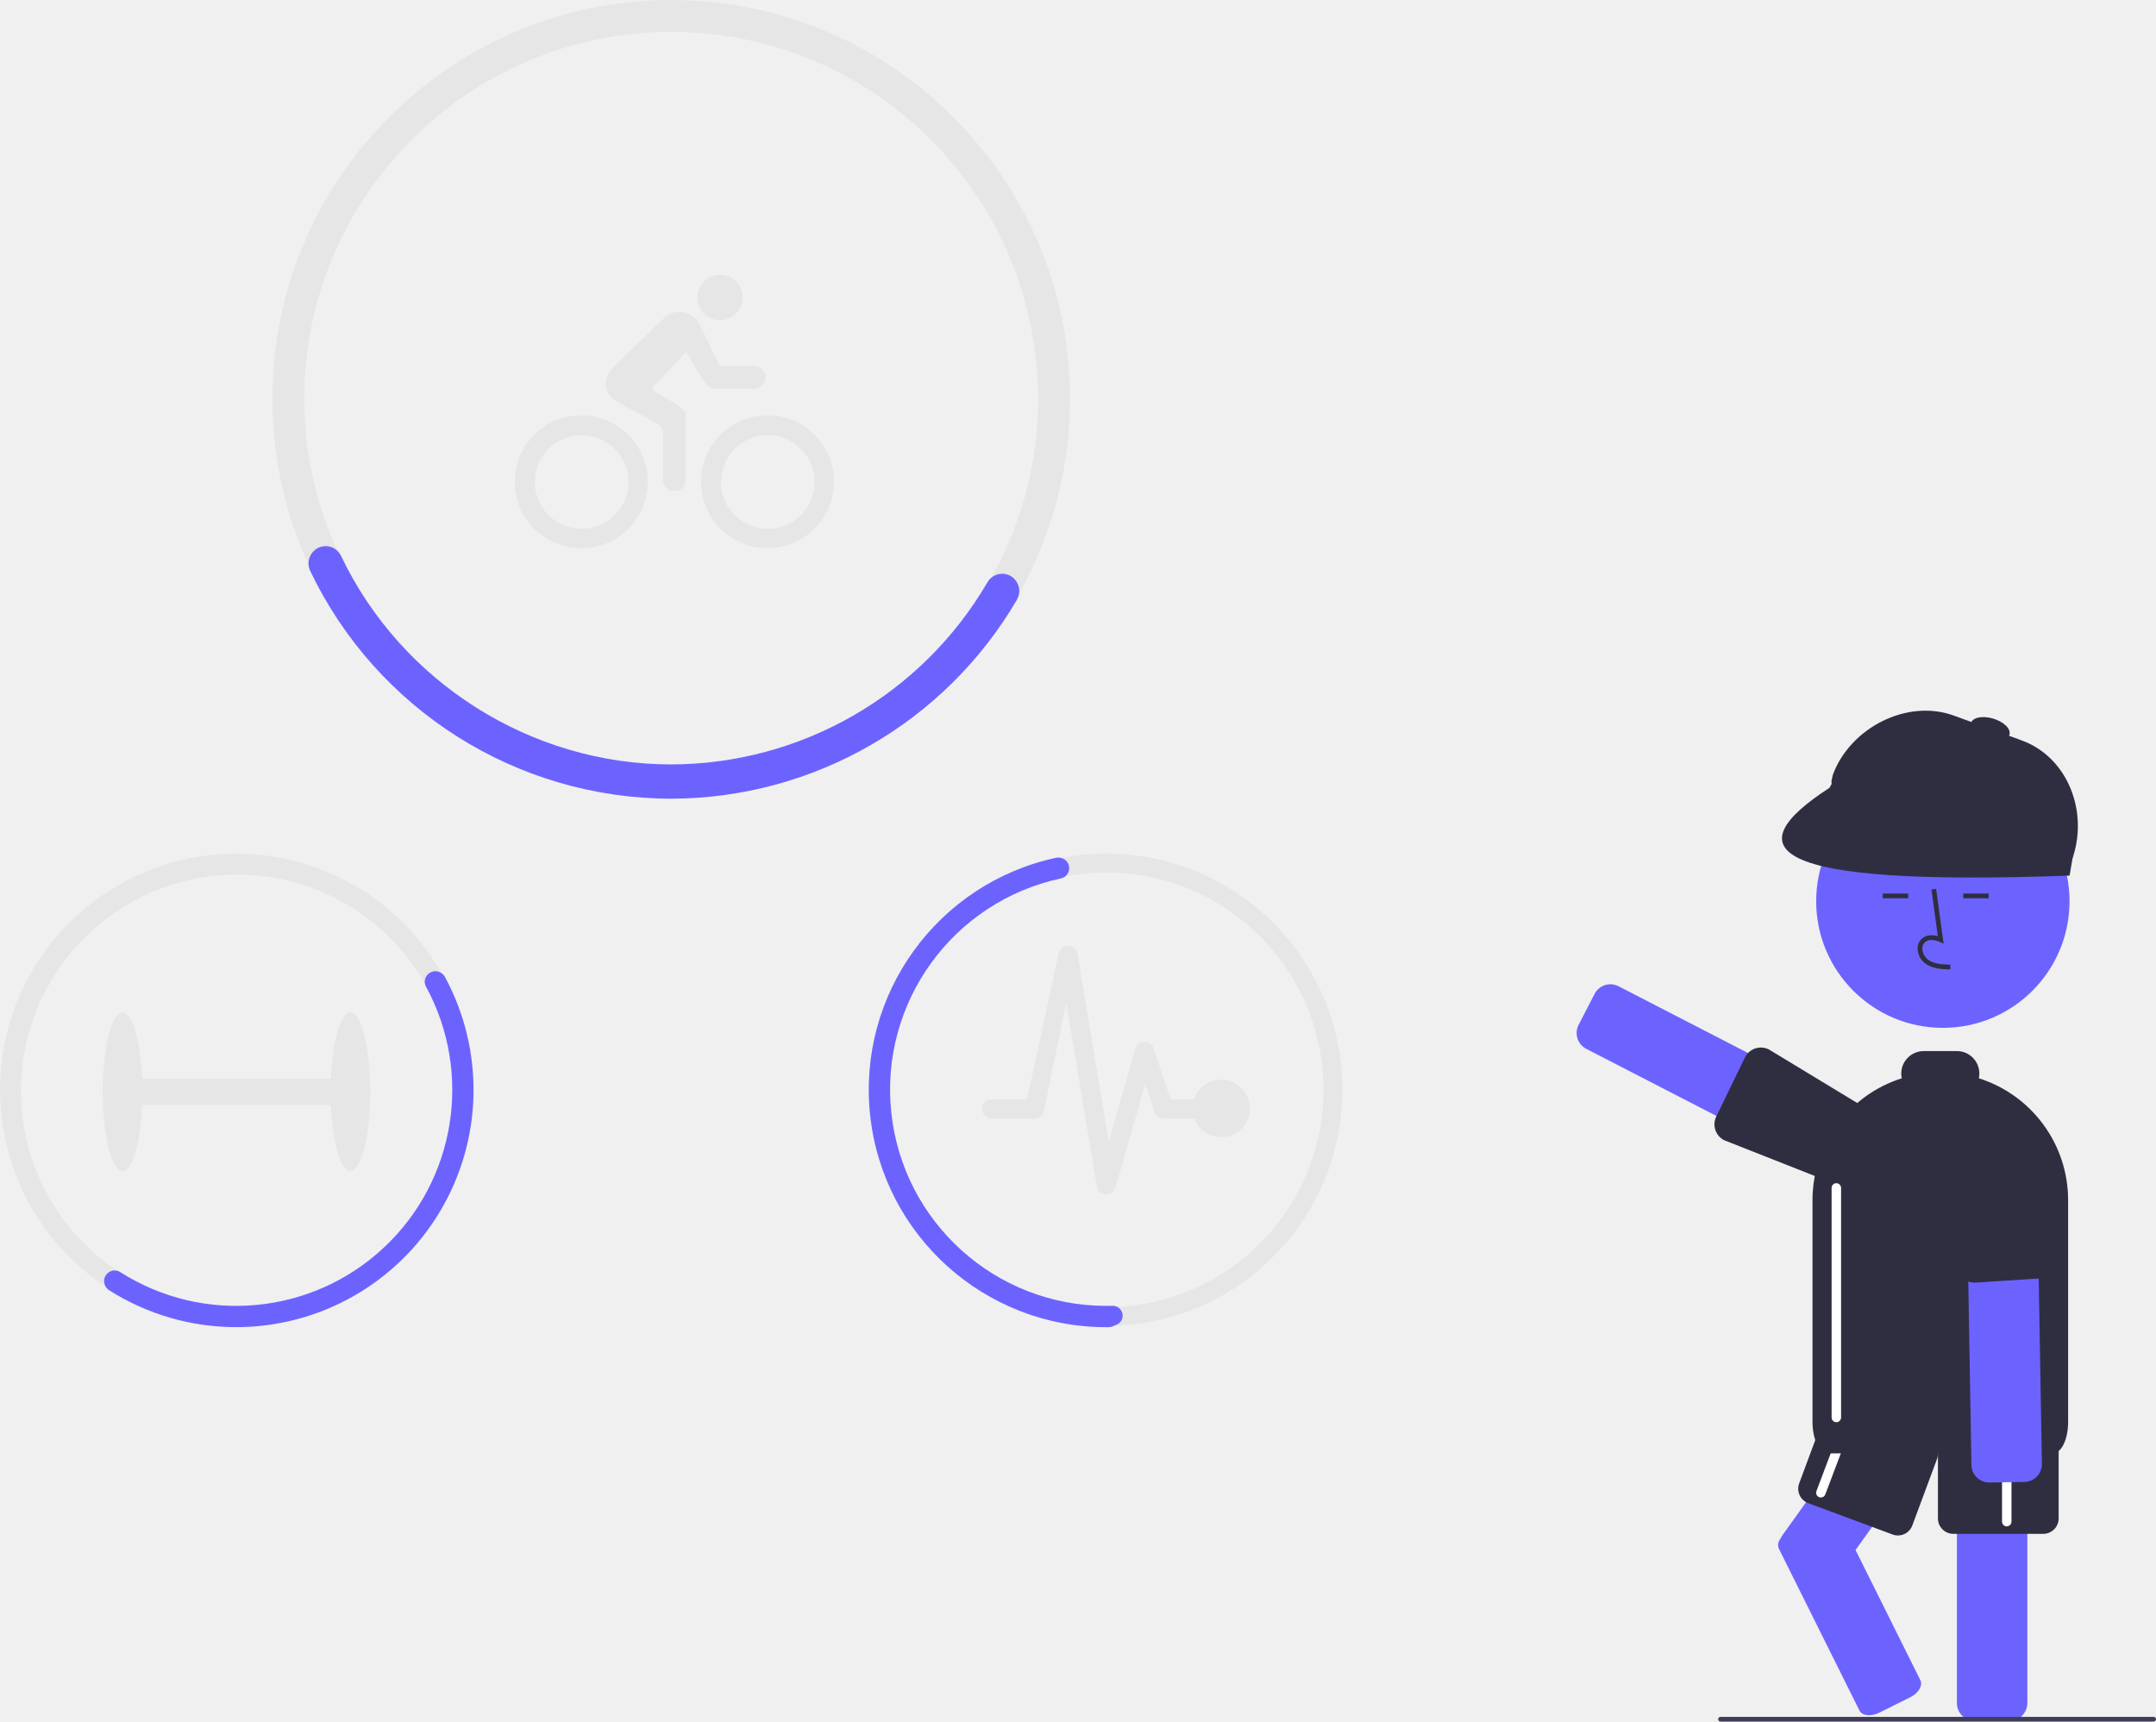
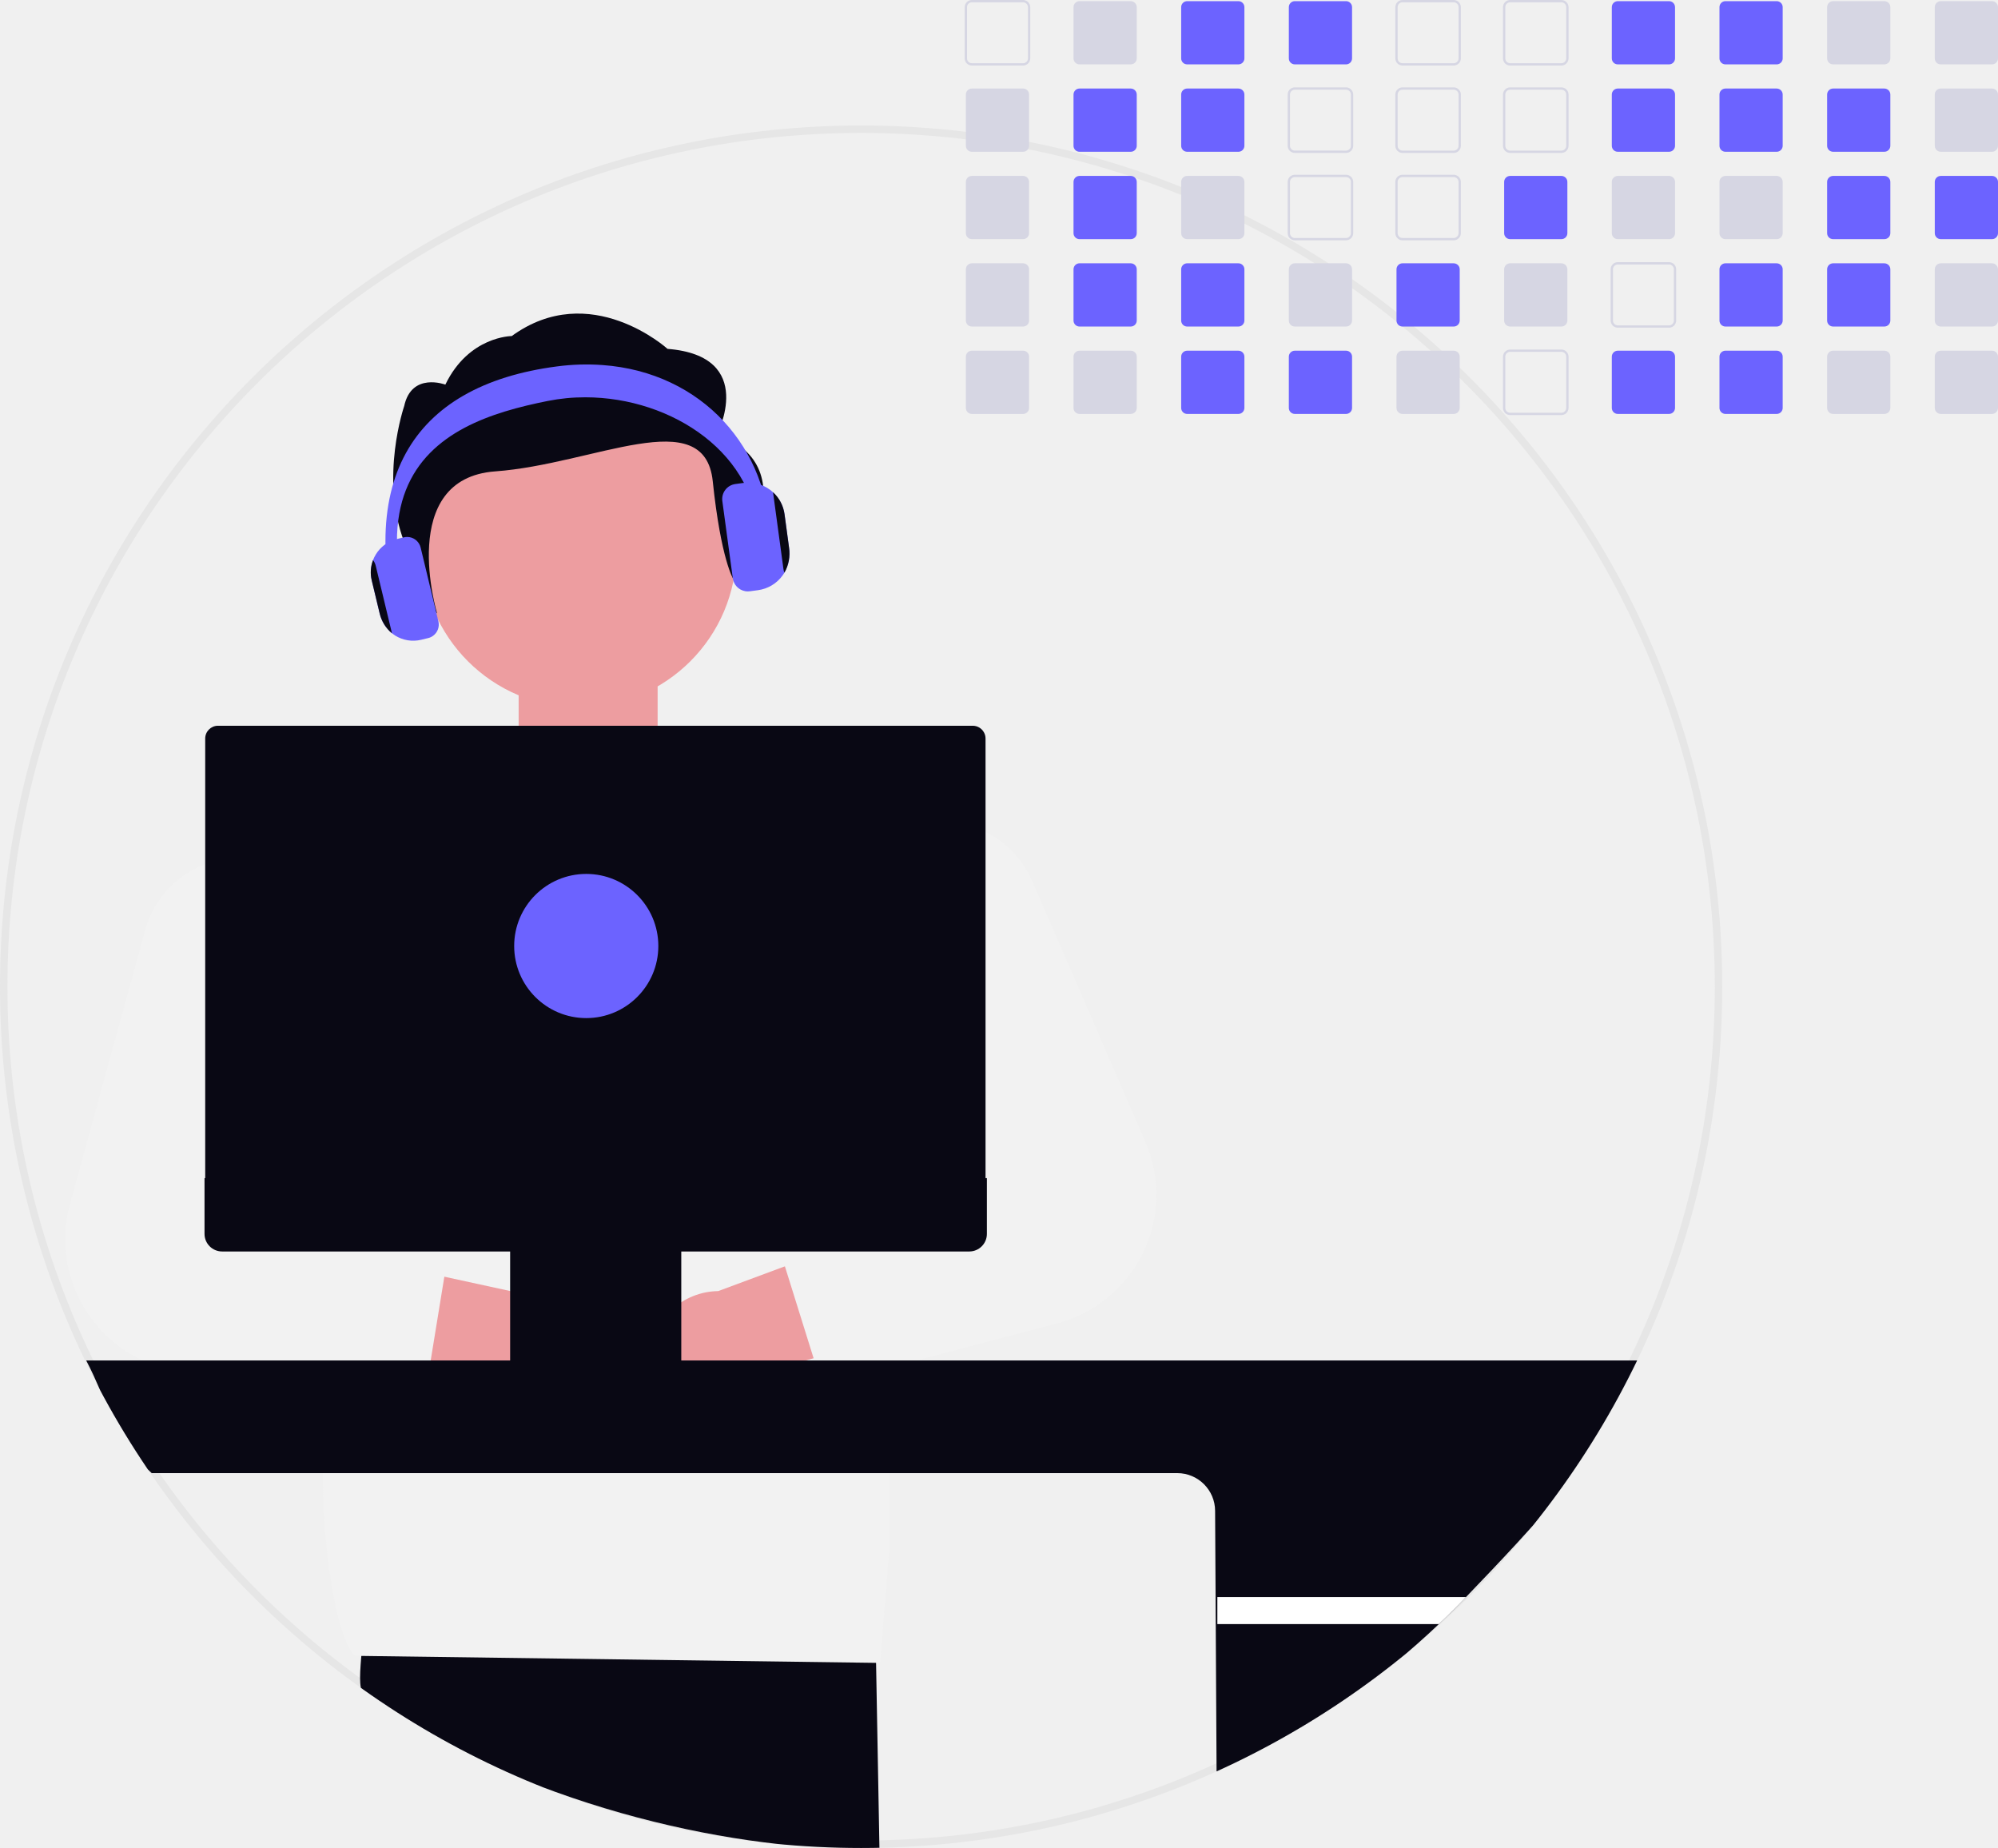
- <svg xmlns="http://www.w3.org/2000/svg" width="910.915" height="727.466" viewBox="0 0 910.915 727.466" role="img" artist="Katerina Limpitsouni" source="https://undraw.co/">
-   <path d="M896.568,736.779a4.098,4.098,0,0,1,.229-.34,6.959,6.959,0,0,1,.76-1.35l25.16-35.2,20.73-28.99h35.36l-2.5,3.49-4.45,6.23-13.79,19.28-29.55,41.33,27.39,55.02c1.12,2.24-.79,5.46-4.24,7.18l-13.21,6.58a9.712,9.712,0,0,1-4.23,1.06c-1.86,0-3.41-.69-4.06-2l-34.05-68.4A3.963,3.963,0,0,1,896.568,736.779Z" transform="translate(-144.5425 -86.26723)" fill="#6c63ff" />
-   <path d="M944.15,734.671,908.529,721.436a6.508,6.508,0,0,1-3.829-8.357l10.449-28.122a6.509,6.509,0,0,1,8.357-3.829l35.621,13.235a6.508,6.508,0,0,1,3.829,8.357l-10.449,28.122a6.499,6.499,0,0,1-8.357,3.829Z" transform="translate(-144.5425 -86.26723)" fill="#2f2e41" />
-   <path d="M913.861,719.038a1.994,1.994,0,0,1-.704-.129h-0a2.003,2.003,0,0,1-1.164-2.578l13.079-34.611a2,2,0,0,1,3.742,1.414L915.734,717.745A2.004,2.004,0,0,1,913.861,719.038Z" transform="translate(-144.5425 -86.26723)" fill="#fff" />
-   <path d="M971.337,805.919V680.909a1.968,1.968,0,0,1,.022-.348,7.443,7.443,0,0,1,4.764-6.637,7.313,7.313,0,0,1,2.714-.516h14.76a7.508,7.508,0,0,1,7.5,7.5V805.919a7.508,7.508,0,0,1-7.5,7.5H978.837A7.508,7.508,0,0,1,971.337,805.919Z" transform="translate(-144.5425 -86.26723)" fill="#6c63ff" />
-   <path d="M963.328,727.899v-30a6.507,6.507,0,0,1,6.5-6.5h38a6.507,6.507,0,0,1,6.5,6.5v30a6.507,6.507,0,0,1-6.5,6.5h-38A6.507,6.507,0,0,1,963.328,727.899Z" transform="translate(-144.5425 -86.26723)" fill="#2f2e41" />
-   <path d="M992.402,731.233a2.002,2.002,0,0,1-2-2v-37a2,2,0,0,1,4,0v37A2.002,2.002,0,0,1,992.402,731.233Z" transform="translate(-144.5425 -86.26723)" fill="#fff" />
-   <path d="M924.068,585.823,814.73,529.454a7.517,7.517,0,0,1-3.227-10.104l6.761-13.121a7.516,7.516,0,0,1,10.103-3.225L937.708,559.375A7.106,7.106,0,0,1,939.226,560.422a7.471,7.471,0,0,1,1.706,9.056l-6.761,13.121a7.478,7.478,0,0,1-4.386,3.708,7.771,7.771,0,0,1-2.298.352A7.442,7.442,0,0,1,924.068,585.823Z" transform="translate(-144.5425 -86.26723)" fill="#6c63ff" />
-   <path d="M926.194,589.065l-53.158-20.988a7.509,7.509,0,0,1-3.347-10.057l12.122-24.984a7.537,7.537,0,0,1,4.34-3.751,7.514,7.514,0,0,1,5.796.457l48.004,29.1a2.185,2.185,0,0,1,.511.356c1.223,1.101,1.833,3.745,2.322,5.866l.078.33c.134.569.249,1.061.366,1.405l.04.132c.043.14.086.285.116.418a7.468,7.468,0,0,1-.578,5.155L936.185,585.693a7.584,7.584,0,0,1-6.727,4.146A7.199,7.199,0,0,1,926.194,589.065Z" transform="translate(-144.5425 -86.26723)" fill="#2f2e41" />
-   <circle cx="820.863" cy="380.81" r="53.519" fill="#6c63ff" />
-   <path d="M968.53,495.913l.056-2c-3.721-.104-7.001-.337-9.466-2.138a6.148,6.148,0,0,1-2.381-4.528,3.514,3.514,0,0,1,1.153-2.895c1.636-1.382,4.269-.935,6.188-.055l1.655.759-3.173-23.19-1.981.271,2.699,19.727c-2.607-.767-5.023-.437-6.678.961a5.471,5.471,0,0,0-1.86,4.492,8.133,8.133,0,0,0,3.2,6.073C961.107,495.705,965.223,495.82,968.53,495.913Z" transform="translate(-144.5425 -86.26723)" fill="#2f2e41" />
-   <rect x="795.466" y="377.571" width="10.771" height="2" fill="#2f2e41" />
-   <rect x="829.466" y="377.571" width="10.771" height="2" fill="#2f2e41" />
-   <path d="M916.618,700.374c-3.534-.204-6.291-6.015-6.291-13.302V593.399a54.363,54.363,0,0,1,1.706-13.524l0-.001c.412-1.589.902-3.168,1.453-4.692a53.865,53.865,0,0,1,17.025-23.879c.878-.717,1.796-1.411,2.728-2.062a53.642,53.642,0,0,1,14.81-7.335,9.372,9.372,0,0,1-.222-2.006,9.511,9.511,0,0,1,9.5-9.5h14a9.511,9.511,0,0,1,9.5,9.5,9.373,9.373,0,0,1-.221,2.002A54.031,54.031,0,0,1,1018.328,593.399v93.672c0,7.474-2.855,13.328-6.5,13.328h-95A.741.741,0,0,1,916.618,700.374Z" transform="translate(-144.5425 -86.26723)" fill="#2f2e41" />
-   <path d="M978.462,708.924a7.511,7.511,0,0,1-.984-3.576L975.374,582.355a7.49,7.49,0,0,1,2.104-5.342l.002-.002a7.496,7.496,0,0,1,5.263-2.29l14.76-.248a7.495,7.495,0,0,1,7.578,6.621,5.955,5.955,0,0,1,.048.742l2.112,123.002a7.518,7.518,0,0,1-7.377,7.625l-14.755.254a7.529,7.529,0,0,1-6.648-3.794Z" transform="translate(-144.5425 -86.26723)" fill="#6c63ff" />
-   <path d="M972.258,624.463a7.508,7.508,0,0,1-.965-3.208l.63-56.983a7.509,7.509,0,0,1,6.891-8.064l14.713-1.153a7.547,7.547,0,0,1,5.023,1.428c.151.114.302.254.449.353a14.035,14.035,0,0,0,1.148.86l.319.226c2.115,1.497,4.513,3.194,4.629,4.848l8.852,55.595a7.382,7.382,0,0,1-1.096,4.526,6.815,6.815,0,0,1-.677.939,6.475,6.475,0,0,1-.721.724,7.427,7.427,0,0,1-4.408,1.884l-27.691,1.787a7.508,7.508,0,0,1-7.096-3.764Z" transform="translate(-144.5425 -86.26723)" fill="#2f2e41" />
-   <path d="M920.402,687.233a2.002,2.002,0,0,1-2-2v-97a2,2,0,0,1,4,0v97A2.002,2.002,0,0,1,920.402,687.233Z" transform="translate(-144.5425 -86.26723)" fill="#fff" />
-   <path d="M1013.944,454.363l-92.974-34.013a4,4,0,0,1-2.382-5.131l.315-1.487c7.261-19.848,31.328-32.34,51.176-25.079l28.61,10.466c19.848,7.261,28.475,30.764,21.214,50.612l-.828,2.248A4,4,0,0,1,1013.944,454.363Z" transform="translate(-144.5425 -86.26723)" fill="#2f2e41" />
-   <path d="M1018.952,456.25c-129.587,4.782-140.911-11.501-101.426-37.105l8.376-15.413,96,35Z" transform="translate(-144.5425 -86.26723)" fill="#2f2e41" />
-   <ellipse cx="985.402" cy="394.233" rx="4.5" ry="8.5" transform="translate(179.6477 1138.168) rotate(-73.26954)" fill="#2f2e41" />
-   <path d="M428.128,86.267c-92.916,0-168.497,75.581-168.497,168.497a167.593,167.593,0,0,0,14.774,68.989c26.407,58.61,85.367,99.508,153.723,99.508a168.59,168.59,0,0,0,168.497-168.497C596.625,161.848,521.031,86.267,428.128,86.267ZM567.536,322.5A155.175,155.175,0,0,1,428.128,409.781c-65.687,0-121.965-41.073-144.49-98.888A153.876,153.876,0,0,1,273.111,254.764C273.111,169.289,342.653,99.747,428.128,99.747s155.017,69.542,155.017,155.017A153.935,153.935,0,0,1,567.536,322.5Z" transform="translate(-144.5425 -86.26723)" fill="#e6e6e6" />
-   <path d="M428.128,423.761A169.2,169.2,0,0,1,275.592,327.495a7.279,7.279,0,0,1,.548-7.233l.09-.132a7.173,7.173,0,0,1,12.379.99c25.564,53.556,80.328,88.162,139.52,88.162a155.145,155.145,0,0,0,133.619-76.976,7.176,7.176,0,0,1,6.259-3.588,7.049,7.049,0,0,1,6.162,3.592l.079.138a7.266,7.266,0,0,1-.038,7.222A169.646,169.646,0,0,1,428.128,423.761Z" transform="translate(-144.5425 -86.26723)" fill="#6c63ff" />
-   <path d="M390.15,270.176a19.776,19.776,0,1,1-13.871,5.807,19.515,19.515,0,0,1,13.871-5.807m0-8.425A28.088,28.088,0,1,0,418.223,289.854a28.088,28.088,0,0,0-28.073-28.103Zm58.523-40.168a9.58,9.58,0,0,0,9.628-9.531q0-.049,0-.097a9.478,9.478,0,0,0-9.387-9.568q-.09-.001-.181,0a9.599,9.599,0,0,0-.181,19.196Q448.613,221.583,448.673,221.582Zm20.129,48.593a19.776,19.776,0,1,1-13.871,5.807,19.515,19.515,0,0,1,13.871-5.807m0-8.425a28.073,28.073,0,1,0,28.073,28.073,28.073,28.073,0,0,0-28.073-28.073Z" transform="translate(-144.5425 -86.26723)" fill="#e6e6e6" />
-   <path d="M463.176,240.899H448.733L439.857,222.816A9.414,9.414,0,0,0,424.963,220.83L403.389,241.621a9.797,9.797,0,0,0-2.798,6.74c0,5.235,3.791,7.101,5.566,8.154,13.69,7.883,18.505,8.756,18.505,12.697V289.041a4.814,4.814,0,0,0,9.628,0h0V261.961c0-3.972-9.147-7.221-14.533-11.434l14.713-15.496c5.627,8.575,8.214,15.496,11.434,15.496h17.271a4.814,4.814,0,1,0,.016-9.628h-.016Z" transform="translate(-144.5425 -86.26723)" fill="#e6e6e6" />
-   <path d="M292.599,514.124c-4.147,0-7.581,12.074-8.246,27.906H204.569c-.665-15.832-4.099-27.906-8.246-27.906-4.624,0-8.372,14.993-8.372,33.487s3.748,33.487,8.372,33.487c4.147,0,7.581-12.074,8.246-27.906h79.783c.665,15.832,4.099,27.906,8.246,27.906,4.624,0,8.372-14.993,8.372-33.487S297.222,514.124,292.599,514.124Z" transform="translate(-144.5425 -86.26723)" fill="#e6e6e6" />
-   <path d="M331.462,498.169a99.773,99.773,0,1,0,12.644,48.581A99.773,99.773,0,0,0,331.462,498.169Zm-87.16,140.392a91.358,91.358,0,1,1,.922 0Q244.762,638.563,244.302,638.561Z" transform="translate(-144.5425 -86.26723)" fill="#e6e6e6" />
-   <path d="M244.35,647.055a100.096,100.096,0,0,1-53.697-15.592,4.49,4.49,0,0,1-1.767-2.149l-.05-.13a4.403,4.403,0,0,1,1.346-5.067,4.345,4.345,0,0,1,5.166-.316A91.269,91.269,0,0,0,324.549,503.223a4.35,4.35,0,0,1,.673-5.134,4.409,4.409,0,0,1,5.154-.991l.125.059a4.456,4.456,0,0,1,2.015,1.888A100.267,100.267,0,0,1,244.397,647.055Z" transform="translate(-144.5425 -86.26723)" fill="#6c63ff" />
-   <path d="M611.909,446.964a99.804,99.804,0,1,0-.036,199.608h.036c.647,0,1.281,0,1.928-.027A99.8,99.8,0,0,0,611.909,446.964ZM632.25,636.301A91.818,91.818,0,1,1,611.855,454.944h.054A91.818,91.818,0,0,1,632.25,636.301Z" transform="translate(-144.5425 -86.26723)" fill="#e6e6e6" />
-   <path d="M611.909,647.072a100.305,100.305,0,0,1-21.236-198.337,4.598,4.598,0,0,1,1.808-.023l.208.04a4.442,4.442,0,0,1,.101,8.7A91.328,91.328,0,0,0,611.922,638.079c.882-.008,1.74-.012,2.61-.038a4.138,4.138,0,0,1,4.212,3.242,4.003,4.003,0,0,1-2.272,4.638v0q-.881.404-1.77.793a4.107,4.107,0,0,1-1.584.351C612.716,647.072,612.315,647.072,611.909,647.072Z" transform="translate(-144.5425 -86.26723)" fill="#6c63ff" />
-   <path d="M661.145,542.525a12.198,12.198,0,0,0-12.179,8.313h-9.829l-7.176-21.578a4.043,4.043,0,0,0-3.841-2.779h-.076a3.996,3.996,0,0,0-3.79,2.931l-11.244,39.239-13.215-79.363a4.057,4.057,0,0,0-7.934-.328l-13.392,61.879H563.463a4.043,4.043,0,0,0,0,8.085h18.192a4.03,4.03,0,0,0,3.916-3.057l9.45-46.036,12.962,77.797a4.014,4.014,0,0,0,3.765,3.36h.227a4.055,4.055,0,0,0,3.891-2.931l12.558-43.863,3.967,11.951a4.076,4.076,0,0,0,3.841,2.779H649.143a12.131,12.131,0,1,0,12.002-16.398Z" transform="translate(-144.5425 -86.26723)" fill="#e6e6e6" />
-   <path d="M1054.458,813.733h-183a1,1,0,0,1,0-2h183a1,1,0,0,1,0,2Z" transform="translate(-144.5425 -86.26723)" fill="#3f3d56" />
+ <svg xmlns="http://www.w3.org/2000/svg" width="805.122" height="744.568" viewBox="0 0 805.122 744.568" role="img" artist="Katerina Limpitsouni" source="https://undraw.co/">
+   <defs>
+     <clipPath id="a-124">
+       <circle cx="347" cy="347" r="347" transform="translate(0 -0.037)" fill="#fff" stroke="#e6e6e6" stroke-width="1" />
+     </clipPath>
+   </defs>
+   <g transform="translate(-566 -108)">
+     <g transform="translate(566 158.568)" fill="none" stroke="#e6e6e6" stroke-width="3">
+       <circle cx="347" cy="347" r="347" stroke="none" />
+       <circle cx="347" cy="347" r="345.5" fill="none" />
+     </g>
+     <g transform="translate(947.744 109)">
+       <g transform="translate(7 -1)">
+         <path d="M579.345,259.135H600a2.89,2.89,0,0,1,2.876,2.875v20.663A2.881,2.881,0,0,1,600,285.539h-20.66a2.869,2.869,0,0,1-2.869-2.866V262.011A2.881,2.881,0,0,1,579.345,259.135ZM600,284.611a1.951,1.951,0,0,0,1.948-1.941v-20.66a1.96,1.96,0,0,0-1.95-1.948h-20.65a1.952,1.952,0,0,0-1.948,1.948v20.661a1.941,1.941,0,0,0,1.941,1.939Z" transform="translate(-576.469 -259.135)" fill="#d6d6e3" />
+         <path d="M600.033,297.585H579.381A2.413,2.413,0,0,0,576.969,300v20.661a2.405,2.405,0,0,0,2.412,2.4h20.652a2.411,2.411,0,0,0,2.412-2.4V300a2.419,2.419,0,0,0-2.412-2.412Z" transform="translate(-576.505 -261.913)" fill="#d6d6e3" />
+         <path d="M600.033,335.535H579.381a2.413,2.413,0,0,0-2.412,2.412V358.6a2.407,2.407,0,0,0,2.412,2.412h20.652a2.413,2.413,0,0,0,2.412-2.412V337.947A2.419,2.419,0,0,0,600.033,335.535Z" transform="translate(-576.505 -264.654)" fill="#d6d6e3" />
+         <path d="M602.408,375.47a2.428,2.428,0,0,0-2.375-1.986H579.381a2.413,2.413,0,0,0-2.412,2.412v20.652a2.407,2.407,0,0,0,2.412,2.412h20.652a2.413,2.413,0,0,0,2.412-2.412V375.9a2.147,2.147,0,0,0-.037-.427Z" transform="translate(-576.505 -267.396)" fill="#d6d6e3" />
+         <path d="M600.97,411.62a2.444,2.444,0,0,0-.937-.186H579.381a2.407,2.407,0,0,0-2.412,2.412V434.5a2.4,2.4,0,0,0,2.412,2.412h20.652a2.414,2.414,0,0,0,2.412-2.412V413.847a2.427,2.427,0,0,0-1.475-2.227Z" transform="translate(-576.505 -270.137)" fill="#d6d6e3" />
+         <path d="M646.793,259.635H626.141a2.413,2.413,0,0,0-2.412,2.412v20.661a2.405,2.405,0,0,0,2.412,2.4h20.652a2.411,2.411,0,0,0,2.412-2.4V262.047a2.419,2.419,0,0,0-2.412-2.412Z" transform="translate(-579.883 -259.171)" fill="#d6d6e3" />
+         <path d="M646.793,297.585H626.141A2.413,2.413,0,0,0,623.729,300v20.661a2.405,2.405,0,0,0,2.412,2.4h20.652a2.411,2.411,0,0,0,2.412-2.4V300a2.419,2.419,0,0,0-2.412-2.412Z" transform="translate(-579.883 -261.913)" fill="#6c63ff" />
+         <path d="M646.793,335.535H626.141a2.413,2.413,0,0,0-2.412,2.412V358.6a2.407,2.407,0,0,0,2.412,2.412h20.652a2.413,2.413,0,0,0,2.412-2.412V337.947a2.419,2.419,0,0,0-2.412-2.412Z" transform="translate(-579.883 -264.654)" fill="#6c63ff" />
+         <path d="M646.793,373.485H626.141a2.4,2.4,0,0,0-2.282,1.651,2.3,2.3,0,0,0-.13.761v20.652a2.407,2.407,0,0,0,2.412,2.412h20.652a2.413,2.413,0,0,0,2.412-2.412V375.9A2.42,2.42,0,0,0,646.793,373.485Z" transform="translate(-579.883 -267.396)" fill="#6c63ff" />
+         <path d="M646.793,411.435H626.141a2.407,2.407,0,0,0-2.412,2.412V434.5a2.407,2.407,0,0,0,2.412,2.412h20.652a2.413,2.413,0,0,0,2.412-2.412V413.847A2.413,2.413,0,0,0,646.793,411.435Z" transform="translate(-579.883 -270.137)" fill="#d6d6e3" />
+         <path d="M693.553,259.635H672.9a2.413,2.413,0,0,0-2.412,2.412v20.661a2.405,2.405,0,0,0,2.412,2.4h20.652a2.411,2.411,0,0,0,2.412-2.4V262.047a2.419,2.419,0,0,0-2.412-2.412Z" transform="translate(-583.261 -259.171)" fill="#6c63ff" />
+         <path d="M693.553,297.585H672.9A2.413,2.413,0,0,0,670.489,300v20.661a2.405,2.405,0,0,0,2.412,2.4h20.652a2.411,2.411,0,0,0,2.412-2.4V300a2.419,2.419,0,0,0-2.412-2.412Z" transform="translate(-583.261 -261.913)" fill="#6c63ff" />
+         <path d="M693.553,335.535H672.9a2.413,2.413,0,0,0-2.412,2.412V358.6a2.407,2.407,0,0,0,2.412,2.412h20.652a2.413,2.413,0,0,0,2.412-2.412V337.947A2.419,2.419,0,0,0,693.553,335.535Z" transform="translate(-583.261 -264.654)" fill="#d6d6e3" />
+         <path d="M693.553,373.485H672.9a2.413,2.413,0,0,0-2.412,2.412v20.652a2.407,2.407,0,0,0,2.412,2.412h20.652a2.413,2.413,0,0,0,2.412-2.412V375.9A2.419,2.419,0,0,0,693.553,373.485Z" transform="translate(-583.261 -267.396)" fill="#6c63ff" />
+         <path d="M693.553,411.435H672.9a2.407,2.407,0,0,0-2.412,2.412V434.5a2.407,2.407,0,0,0,2.412,2.412h20.652a2.414,2.414,0,0,0,2.412-2.412V413.847a2.413,2.413,0,0,0-2.412-2.412Z" transform="translate(-583.261 -270.137)" fill="#6c63ff" />
+         <path d="M740.313,259.635H719.661a2.413,2.413,0,0,0-2.412,2.412v20.661a2.406,2.406,0,0,0,2.412,2.4h20.652a2.411,2.411,0,0,0,2.412-2.4V262.047A2.419,2.419,0,0,0,740.313,259.635Z" transform="translate(-586.639 -259.171)" fill="#6c63ff" />
+         <path d="M719.625,297.085h20.652a2.89,2.89,0,0,1,2.876,2.875v20.663a2.881,2.881,0,0,1-2.875,2.867h-20.66a2.869,2.869,0,0,1-2.869-2.866V299.961A2.881,2.881,0,0,1,719.625,297.085Zm20.652,25.476a1.951,1.951,0,0,0,1.948-1.941v-20.66a1.96,1.96,0,0,0-1.95-1.948H719.625a1.952,1.952,0,0,0-1.948,1.948v20.661a1.941,1.941,0,0,0,1.941,1.939Z" transform="translate(-586.603 -261.876)" fill="#d6d6e3" />
+         <path d="M719.625,335.035h20.652a2.89,2.89,0,0,1,2.876,2.875v20.653a2.881,2.881,0,0,1-2.876,2.876H719.62a2.852,2.852,0,0,1-2.03-.841,2.891,2.891,0,0,1-.841-2.036V337.911A2.881,2.881,0,0,1,719.625,335.035Zm20.652,25.476a1.952,1.952,0,0,0,1.948-1.948V337.911a1.96,1.96,0,0,0-1.95-1.948h-20.65a1.952,1.952,0,0,0-1.948,1.949v20.652a1.957,1.957,0,0,0,.569,1.379,1.931,1.931,0,0,0,1.374.569Z" transform="translate(-586.603 -264.618)" fill="#d6d6e3" />
+         <path d="M740.313,373.485H719.661a2.413,2.413,0,0,0-2.412,2.412v20.652a2.407,2.407,0,0,0,2.412,2.412h20.652a2.413,2.413,0,0,0,2.412-2.412V375.9A2.419,2.419,0,0,0,740.313,373.485Z" transform="translate(-586.639 -267.396)" fill="#d6d6e3" />
+         <path d="M740.313,411.435H719.661a2.407,2.407,0,0,0-2.412,2.412V434.5a2.408,2.408,0,0,0,2.412,2.412h20.652a2.413,2.413,0,0,0,2.412-2.412V413.847A2.413,2.413,0,0,0,740.313,411.435Z" transform="translate(-586.639 -270.137)" fill="#6c63ff" />
+         <path d="M766.374,259.135h20.663a2.89,2.89,0,0,1,2.876,2.875v20.663a2.881,2.881,0,0,1-2.875,2.867H766.375a2.871,2.871,0,0,1-2.866-2.867V262.011A2.88,2.88,0,0,1,766.374,259.135Zm20.663,25.476a1.951,1.951,0,0,0,1.948-1.941v-20.66a1.96,1.96,0,0,0-1.95-1.948H766.377a1.951,1.951,0,0,0-1.941,1.948v20.661a1.942,1.942,0,0,0,1.939,1.939Z" transform="translate(-589.981 -259.135)" fill="#d6d6e3" />
+         <path d="M766.374,297.085h20.663a2.89,2.89,0,0,1,2.876,2.875v20.663a2.881,2.881,0,0,1-2.875,2.867H766.375a2.87,2.87,0,0,1-2.866-2.867V299.961A2.88,2.88,0,0,1,766.374,297.085Zm0,25.476h20.662a1.951,1.951,0,0,0,1.948-1.941v-20.66a1.96,1.96,0,0,0-1.95-1.948H766.377a1.951,1.951,0,0,0-1.941,1.948v20.661A1.941,1.941,0,0,0,766.375,322.561Z" transform="translate(-589.981 -261.876)" fill="#d6d6e3" />
+         <path d="M766.374,335.035h20.663a2.89,2.89,0,0,1,2.876,2.875v20.653a2.881,2.881,0,0,1-2.876,2.876H766.376a2.869,2.869,0,0,1-2.867-2.877V337.911A2.88,2.88,0,0,1,766.374,335.035Zm0,25.476h20.661a1.952,1.952,0,0,0,1.948-1.948V337.911a1.96,1.96,0,0,0-1.95-1.948H766.377a1.951,1.951,0,0,0-1.941,1.948v20.652a1.942,1.942,0,0,0,1.939,1.948Z" transform="translate(-589.981 -264.618)" fill="#d6d6e3" />
+         <path d="M787.073,373.485H766.412a2.411,2.411,0,0,0-2.4,2.412v20.652a2.405,2.405,0,0,0,2.4,2.412h20.661a2.413,2.413,0,0,0,2.412-2.412V375.9a2.42,2.42,0,0,0-2.412-2.412Z" transform="translate(-590.017 -267.396)" fill="#6c63ff" />
+         <path d="M787.073,411.435H766.412a2.406,2.406,0,0,0-2.4,2.412V434.5a2.405,2.405,0,0,0,2.4,2.412h20.661a2.413,2.413,0,0,0,2.412-2.412V413.847A2.413,2.413,0,0,0,787.073,411.435Z" transform="translate(-590.017 -270.137)" fill="#d6d6e3" />
+         <path d="M813.134,259.135H833.8a2.89,2.89,0,0,1,2.876,2.875v20.663a2.881,2.881,0,0,1-2.875,2.867H813.135a2.87,2.87,0,0,1-2.866-2.867V262.011A2.88,2.88,0,0,1,813.134,259.135ZM833.8,284.611a1.951,1.951,0,0,0,1.948-1.941v-20.66a1.96,1.96,0,0,0-1.95-1.948H813.137a1.951,1.951,0,0,0-1.941,1.948v20.661a1.942,1.942,0,0,0,1.939,1.939Z" transform="translate(-593.359 -259.135)" fill="#d6d6e3" />
+         <path d="M813.134,297.085H833.8a2.89,2.89,0,0,1,2.876,2.875v20.663a2.881,2.881,0,0,1-2.875,2.867H813.135a2.871,2.871,0,0,1-2.866-2.867V299.961A2.88,2.88,0,0,1,813.134,297.085Zm0,25.476H833.8a1.951,1.951,0,0,0,1.948-1.941v-20.66a1.96,1.96,0,0,0-1.95-1.948H813.137a1.951,1.951,0,0,0-1.941,1.948v20.661A1.942,1.942,0,0,0,813.135,322.561Z" transform="translate(-593.359 -261.876)" fill="#d6d6e3" />
+         <path d="M833.833,335.535H813.172a2.411,2.411,0,0,0-2.4,2.412V358.6a2.405,2.405,0,0,0,2.4,2.412h20.661a2.413,2.413,0,0,0,2.412-2.412V337.947A2.419,2.419,0,0,0,833.833,335.535Z" transform="translate(-593.395 -264.654)" fill="#6c63ff" />
+         <path d="M833.833,373.485H813.172a2.412,2.412,0,0,0-2.4,2.412v20.652a2.405,2.405,0,0,0,2.4,2.412h20.661a2.413,2.413,0,0,0,2.412-2.412V375.9a2.419,2.419,0,0,0-2.412-2.412Z" transform="translate(-593.395 -267.396)" fill="#d6d6e3" />
+         <path d="M813.135,410.935H833.8a2.881,2.881,0,0,1,2.876,2.876v20.652a2.881,2.881,0,0,1-2.876,2.876H813.136a2.869,2.869,0,0,1-2.867-2.878V413.811a2.869,2.869,0,0,1,2.866-2.876ZM833.8,436.411a1.952,1.952,0,0,0,1.948-1.949V413.811a1.952,1.952,0,0,0-1.949-1.948h-20.66a1.942,1.942,0,0,0-1.94,1.947v20.653a1.941,1.941,0,0,0,1.939,1.948Z" transform="translate(-593.359 -270.101)" fill="#d6d6e3" />
+         <path d="M880.593,259.635H859.932a2.411,2.411,0,0,0-2.4,2.412v20.661a2.4,2.4,0,0,0,2.4,2.4h20.662a2.411,2.411,0,0,0,2.412-2.4V262.047A2.419,2.419,0,0,0,880.593,259.635Z" transform="translate(-596.773 -259.171)" fill="#6c63ff" />
+         <path d="M880.593,297.585H859.932a2.411,2.411,0,0,0-2.4,2.412v20.661a2.4,2.4,0,0,0,2.4,2.4h20.662a2.411,2.411,0,0,0,2.412-2.4V300A2.419,2.419,0,0,0,880.593,297.585Z" transform="translate(-596.773 -261.913)" fill="#6c63ff" />
+         <path d="M880.593,335.535H859.932a2.411,2.411,0,0,0-2.4,2.412V358.6a2.405,2.405,0,0,0,2.4,2.412h20.661a2.413,2.413,0,0,0,2.412-2.412V337.947a2.419,2.419,0,0,0-2.412-2.412Z" transform="translate(-596.773 -264.654)" fill="#d6d6e3" />
+         <path d="M859.894,372.985h20.663a2.89,2.89,0,0,1,2.876,2.875v20.653a2.881,2.881,0,0,1-2.876,2.876H859.9a2.869,2.869,0,0,1-2.867-2.877V375.861A2.881,2.881,0,0,1,859.894,372.985Zm20.663,25.476a1.952,1.952,0,0,0,1.948-1.948V375.861a1.96,1.96,0,0,0-1.95-1.948H859.9a1.951,1.951,0,0,0-1.941,1.948v20.652a1.942,1.942,0,0,0,1.94,1.948Z" transform="translate(-596.737 -267.36)" fill="#d6d6e3" />
+         <path d="M880.593,411.435H859.932a2.405,2.405,0,0,0-2.4,2.412V434.5a2.405,2.405,0,0,0,2.4,2.412h20.661a2.413,2.413,0,0,0,2.412-2.412V413.847a2.413,2.413,0,0,0-2.412-2.412Z" transform="translate(-596.773 -270.137)" fill="#6c63ff" />
+         <path d="M927.353,259.635H906.692a2.411,2.411,0,0,0-2.4,2.412v20.661a2.4,2.4,0,0,0,2.4,2.4h20.662a2.411,2.411,0,0,0,2.412-2.4V262.047A2.419,2.419,0,0,0,927.353,259.635Z" transform="translate(-600.151 -259.171)" fill="#6c63ff" />
+         <path d="M927.353,297.585H906.692a2.411,2.411,0,0,0-2.4,2.412v20.661a2.4,2.4,0,0,0,2.4,2.4h20.662a2.411,2.411,0,0,0,2.412-2.4V300A2.419,2.419,0,0,0,927.353,297.585Z" transform="translate(-600.151 -261.913)" fill="#6c63ff" />
+         <path d="M927.353,335.535H906.692a2.411,2.411,0,0,0-2.4,2.412V358.6a2.405,2.405,0,0,0,2.4,2.412h20.661a2.413,2.413,0,0,0,2.412-2.412V337.947a2.419,2.419,0,0,0-2.412-2.412Z" transform="translate(-600.151 -264.654)" fill="#d6d6e3" />
+         <path d="M927.353,373.485H906.692a2.411,2.411,0,0,0-2.4,2.412v20.652a2.405,2.405,0,0,0,2.4,2.412h20.661a2.413,2.413,0,0,0,2.412-2.412V375.9a2.419,2.419,0,0,0-2.412-2.412Z" transform="translate(-600.151 -267.396)" fill="#6c63ff" />
+         <path d="M927.353,411.435H906.692a2.405,2.405,0,0,0-2.4,2.412V434.5a2.405,2.405,0,0,0,2.4,2.412h20.661a2.413,2.413,0,0,0,2.412-2.412V413.847a2.413,2.413,0,0,0-2.412-2.412Z" transform="translate(-600.151 -270.137)" fill="#6c63ff" />
+         <path d="M974.113,259.635H953.452a2.411,2.411,0,0,0-2.4,2.412v20.661a2.4,2.4,0,0,0,2.4,2.4h20.662a2.411,2.411,0,0,0,2.412-2.4V262.047A2.419,2.419,0,0,0,974.113,259.635Z" transform="translate(-603.529 -259.171)" fill="#d6d6e3" />
+         <path d="M974.113,297.585H953.452a2.411,2.411,0,0,0-2.4,2.412v20.661a2.4,2.4,0,0,0,2.4,2.4h20.662a2.411,2.411,0,0,0,2.412-2.4V300A2.419,2.419,0,0,0,974.113,297.585Z" transform="translate(-603.529 -261.913)" fill="#6c63ff" />
+         <path d="M974.113,335.535H953.452a2.411,2.411,0,0,0-2.4,2.412V358.6a2.405,2.405,0,0,0,2.4,2.412h20.661a2.413,2.413,0,0,0,2.412-2.412V337.947a2.419,2.419,0,0,0-2.412-2.412Z" transform="translate(-603.529 -264.654)" fill="#6c63ff" />
+         <path d="M974.113,373.485H953.452a2.411,2.411,0,0,0-2.4,2.412v20.652a2.405,2.405,0,0,0,2.4,2.412h20.661a2.413,2.413,0,0,0,2.412-2.412V375.9a2.419,2.419,0,0,0-2.412-2.412Z" transform="translate(-603.529 -267.396)" fill="#6c63ff" />
+         <path d="M974.113,411.435H953.452a2.406,2.406,0,0,0-2.4,2.412V434.5a2.405,2.405,0,0,0,2.4,2.412h20.661a2.413,2.413,0,0,0,2.412-2.412V413.847a2.413,2.413,0,0,0-2.412-2.412Z" transform="translate(-603.529 -270.137)" fill="#d6d6e3" />
+         <path d="M1020.873,259.635h-20.661a2.411,2.411,0,0,0-2.4,2.412v20.661a2.4,2.4,0,0,0,2.4,2.4h20.662a2.411,2.411,0,0,0,2.412-2.4V262.047a2.419,2.419,0,0,0-2.412-2.412Z" transform="translate(-606.907 -259.171)" fill="#d6d6e3" />
+         <path d="M1020.873,297.585h-20.661a2.411,2.411,0,0,0-2.4,2.412v20.661a2.4,2.4,0,0,0,2.4,2.4h20.662a2.411,2.411,0,0,0,2.412-2.4V300A2.419,2.419,0,0,0,1020.873,297.585Z" transform="translate(-606.907 -261.913)" fill="#d6d6e3" />
+         <path d="M1020.873,335.535h-20.661a2.411,2.411,0,0,0-2.4,2.412V358.6a2.405,2.405,0,0,0,2.4,2.412h20.661a2.413,2.413,0,0,0,2.412-2.412V337.947a2.419,2.419,0,0,0-2.412-2.412Z" transform="translate(-606.907 -264.654)" fill="#6c63ff" />
+         <path d="M1020.873,373.485h-20.661a2.412,2.412,0,0,0-2.4,2.412v20.652a2.405,2.405,0,0,0,2.4,2.412h20.661a2.413,2.413,0,0,0,2.412-2.412V375.9a2.419,2.419,0,0,0-2.412-2.412Z" transform="translate(-606.907 -267.396)" fill="#d6d6e3" />
+         <path d="M1020.873,411.435h-20.661a2.405,2.405,0,0,0-2.4,2.412V434.5a2.406,2.406,0,0,0,2.4,2.412h20.661a2.413,2.413,0,0,0,2.412-2.412V413.847a2.413,2.413,0,0,0-2.412-2.412Z" transform="translate(-606.907 -270.137)" fill="#d6d6e3" />
+       </g>
+     </g>
+     <g transform="translate(566 158.605)" clip-path="url(#a-124)">
+       <g transform="translate(26.24 75.739)">
+         <rect width="56" height="52" transform="translate(182.76 148.224)" fill="#ed9da0" />
+         <path d="M564.84,809.869q-3.484.083-7,.083c-55.6,0-136.622-18.062-200.085-61.573-5.251-3.6.634-20.654,0-53.552l136.928-19.242L563.411,731.2Z" transform="translate(-236.697 -191.343)" fill="#090814" />
+         <path d="M336.05,660.046h-.575l.492-.065Z" transform="translate(-79.486 -116.38)" fill="#2f2e41" />
+         <circle cx="63.386" cy="63.386" r="63.386" transform="translate(143.747 31.877)" fill="#ed9da0" />
+         <path d="M507.221,202.426s16.578-31.693-19.895-34.574c0,0-31.094-28.206-62.787-5.156,0,0-17.287,0-26.74,19.562,0,0-13.6-5.156-16.584,8.644,0,0-9.949,28.812,0,54.743s13.253,28.812,13.253,28.812-16.348-54.365,23.444-57.246,84.321-27.749,87.637,3.944,8.306,39.5,8.306,39.5S545.353,215.392,507.221,202.426Z" transform="translate(-244.579 -153.636)" fill="#090814" />
+         <path d="M612.877,419.227l-.2,1.076-2.292,12.1-15.837,83.684-.937,4.926-1.967,10.419-2.69,14.213-5.966,31.5-1.707,9.027-.64,3.386-.223,1.188-1.772,9.343-.538,2.82-4.323,32.035V666.9l-3.618,44.445.009.065-211.336-2.846c-8.164-5.288-17.291-58.191-11.3-107.715l-.037-.77-.51-10.53-.065-1.355-.1-2.032-1.958-40.525-.037-.668-.594-12.284-.557-11.68-.241-4.926-2.384-49.292-1.614-33.473-1.41-29.141,5.669-1.92,60.629-20.606L429.441,349l52.27.39,25.588.195,42.7,39.6,9.714,4.639.074.037,6.967,3.331,17.664,8.433,18.676,8.925,9.584,4.574Z" transform="translate(-241.778 -167.75)" fill="#f2f2f2" />
+         <path d="M433.2,631.4a28.1,28.1,0,0,1-37.726-20.81l-98.861-14.026,34.367-38.875,88.611,19.279A28.25,28.25,0,0,1,433.2,631.4Z" transform="translate(-238.786 -182.826)" fill="#ed9da0" />
+         <path d="M384.622,548.6a12.546,12.546,0,0,0-7.32-4.518l-40.562-8.433-4.166-.863a17.565,17.565,0,0,1-11.625-8.415,17.776,17.776,0,0,1-2.273-7.329,17.529,17.529,0,0,1,.826-6.94l14.056-42.352,9.12-27.48a38.775,38.775,0,0,0,1.939-10.252,40.217,40.217,0,0,0-8.415-26.8,39.609,39.609,0,0,0-45.469-12.655c-.232.084-.473.176-.705.269a39.507,39.507,0,0,0-23.482,26.358l-9.908,36.043-20.439,74.3a53.593,53.593,0,0,0,45.423,67.429l58.421,6.847,27.035,3.173a12.522,12.522,0,0,0,13.768-9.955,4.536,4.536,0,0,0,.1-.51l.65-4.008,5.5-33.752.056-.343A12.5,12.5,0,0,0,384.622,548.6Z" transform="translate(-234.283 -170.706)" fill="#f2f2f2" />
+         <path d="M510,631.5a28.1,28.1,0,0,0,34.415-25.922l95.895-27.827L600.8,544.109l-85.007,31.582A28.25,28.25,0,0,0,510,631.5Z" transform="translate(-252.609 -181.845)" fill="#ed9da0" />
+         <path d="M692.124,503.235,646.515,398.268a39.726,39.726,0,0,0-18.806-19.808,40.228,40.228,0,0,0-8.146-2.969c-.436-.111-.872-.213-1.308-.3a39.088,39.088,0,0,0-18.073.334,39.721,39.721,0,0,0-25.365,20.16.922.922,0,0,0-.074.13,39.986,39.986,0,0,0-.343,36.044l.566,1.132,32.23,64.73a17.535,17.535,0,0,1-9.741,24.3l-2.264.817-40.71,14.7a12.522,12.522,0,0,0-7.728,15.577l.1.325,11.411,36.516c.056.167.111.334.176.5a6.558,6.558,0,0,0,.371.918,12.508,12.508,0,0,0,14.668,6.986l21.969-5.8,4.481-1.188L656.665,576.4a53.588,53.588,0,0,0,35.459-73.163Z" transform="translate(-256.814 -169.577)" fill="#f2f2f2" />
+         <path d="M243.446,608.285c8.514,16.192,11.264,31.2,26.383,45.386H683.113a15.258,15.258,0,0,1,15.234,15.243l.6,106.256a329.75,329.75,0,0,0,71.873-45.024q9.129-7.5,17.692-15.651,5.608-5.316,10.948-10.892c26.686-27.8,57.488-60.06,73.041-95.318Z" transform="translate(-234.945 -186.481)" fill="#090814" />
+         <path d="M834.956,711.025q-5.33,5.581-10.947,10.892h-89.26V711.025Z" transform="translate(-270.438 -193.903)" fill="#fff" />
+         <path d="M608.943,335.325a5.138,5.138,0,0,0-4.518-2.69H300.269a5.153,5.153,0,0,0-5.14,5.149V519.829H609.574V337.784a5,5,0,0,0-.631-2.459Z" transform="translate(-238.679 -166.568)" fill="#090814" />
+         <path d="M294.832,529.092v22.465a7.092,7.092,0,0,0,7.092,7.092H417.983v44.334h-1.542a.921.921,0,0,0-.921.921v3.083a.921.921,0,0,0,.921.921H488.49a.921.921,0,0,0,.921-.921V603.9a.921.921,0,0,0-.921-.921h-1.542V558.649h116.06a7.092,7.092,0,0,0,7.092-7.092V529.092Z" transform="translate(-238.658 -180.76)" fill="#090814" />
+         <circle cx="29.045" cy="29.045" r="29.045" transform="translate(180.954 225.766)" fill="#6c63ff" />
+         <path d="M528.335,247.033H523.7c0-35.069-34.707-58.05-69.721-58.068a76.43,76.43,0,0,0-15.169,1.475c-5.622,1.123-11.458,2.468-17.191,4.221-22.609,6.93-43.577,20.327-43.577,52.372a72.911,72.911,0,0,0,2.356,18.444l-4.49,1.169a77.815,77.815,0,0,1-2.5-19.613c0-28,11.495-47.232,31.349-58.7,10.437-6.03,23.175-9.918,37.769-11.81a90.114,90.114,0,0,1,18.323-.557C501.1,178.861,528.335,209.737,528.335,247.033Z" transform="translate(-244.333 -155.233)" fill="#6c63ff" />
+         <path d="M546.63,253.309,544.8,239.8a14.764,14.764,0,0,0-16.932-12.58l-2.9.4a6.106,6.106,0,0,0-5.232,6.865l4.221,31.117a6.1,6.1,0,0,0,4.917,5.168,5.712,5.712,0,0,0,1.132.111,6.029,6.029,0,0,0,.815-.055l3.248-.436a14.651,14.651,0,0,0,9.964-5.965c.25-.353.492-.714.714-1.086A15.539,15.539,0,0,0,546.63,253.309Z" transform="translate(-254.901 -158.939)" fill="#6c63ff" />
+         <path d="M548.225,253.612,546.4,240.1a14.575,14.575,0,0,0-4.639-8.869l4.2,30.959a5.73,5.73,0,0,0,.38,1.447,15.538,15.538,0,0,0,1.883-10.029Z" transform="translate(-256.496 -159.242)" fill="#090814" />
+         <path d="M394.288,284.638l-7.144-29.7a5.589,5.589,0,0,0-4.527-4.221,6.247,6.247,0,0,0-.928-.074,5.59,5.59,0,0,0-1.3.158l-2.765.668a13.827,13.827,0,0,0-10.2,16.663l3.2,13.323a14.7,14.7,0,0,0,4.954,8,13.028,13.028,0,0,0,1.262.9,13.74,13.74,0,0,0,10.549,1.707l2.755-.668a5.418,5.418,0,0,0,2.013-.937A5.56,5.56,0,0,0,394.288,284.638Z" transform="translate(-243.874 -160.644)" fill="#6c63ff" />
+         <path d="M369.043,262.978a6.009,6.009,0,0,0-1.085-2.273,13.662,13.662,0,0,0-.529,8.155l3.2,13.323a14.7,14.7,0,0,0,4.954,8Z" transform="translate(-243.874 -161.371)" fill="#090814" />
+       </g>
+     </g>
+   </g>
</svg>
